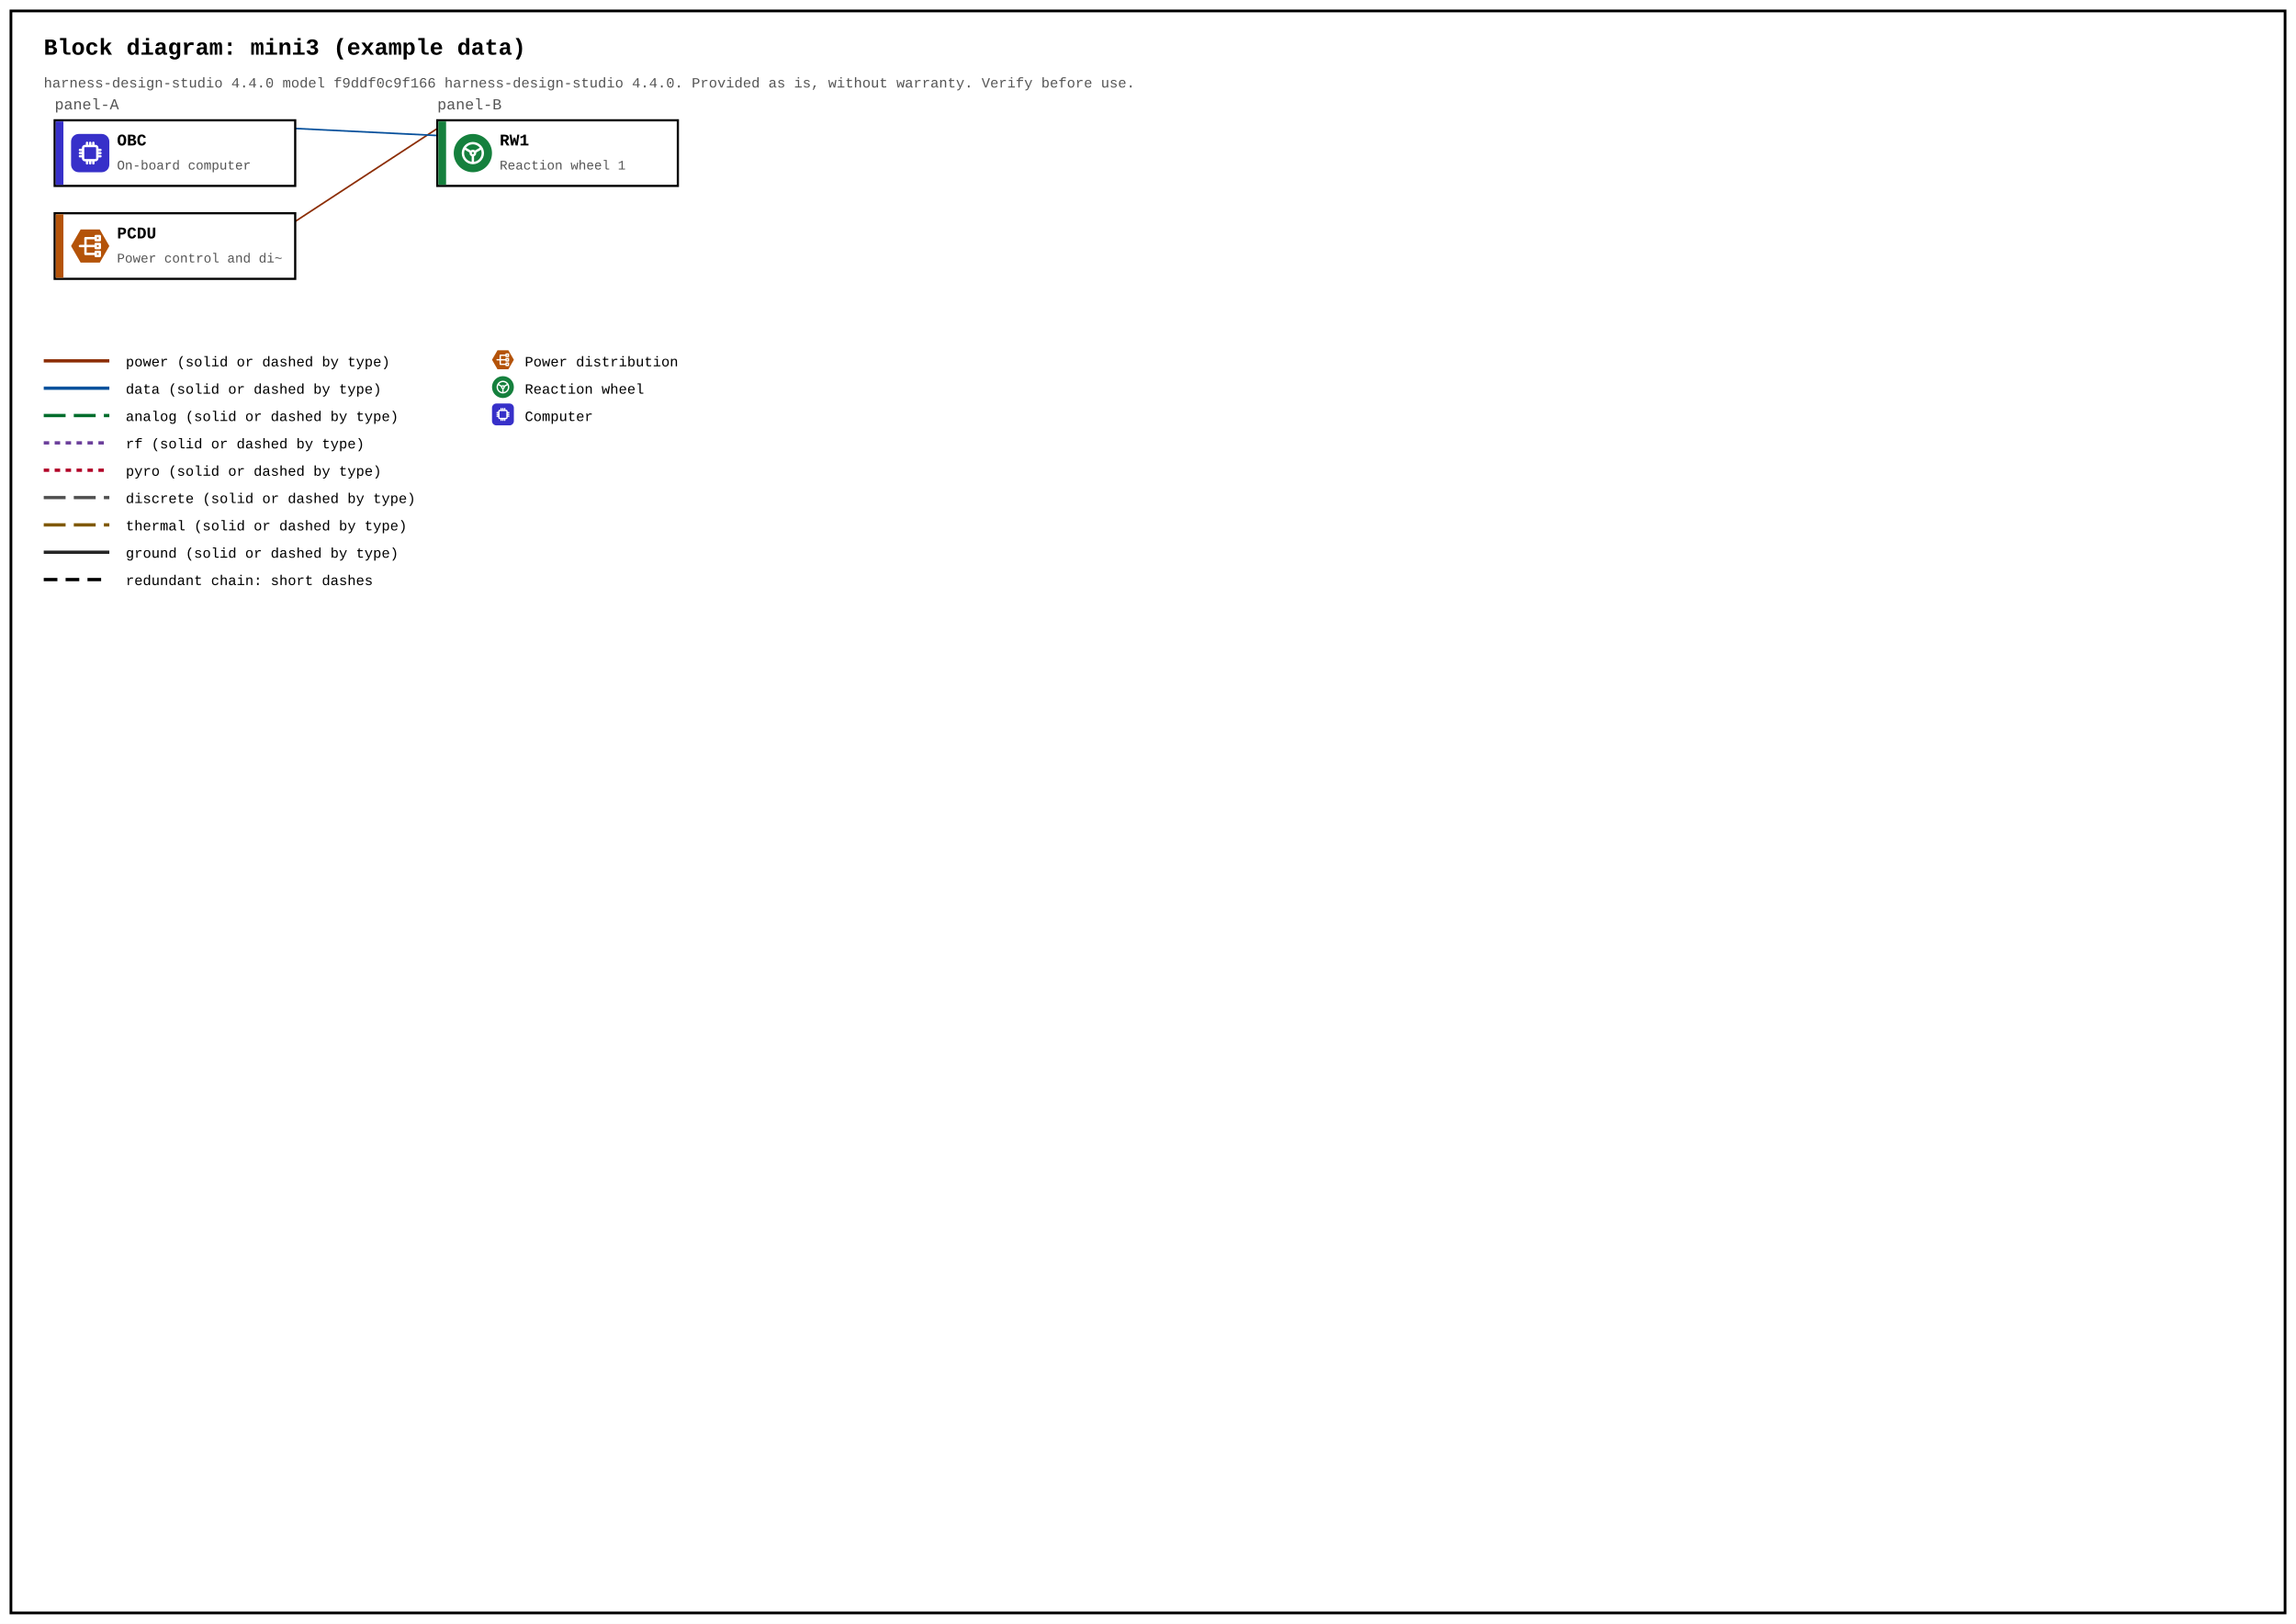
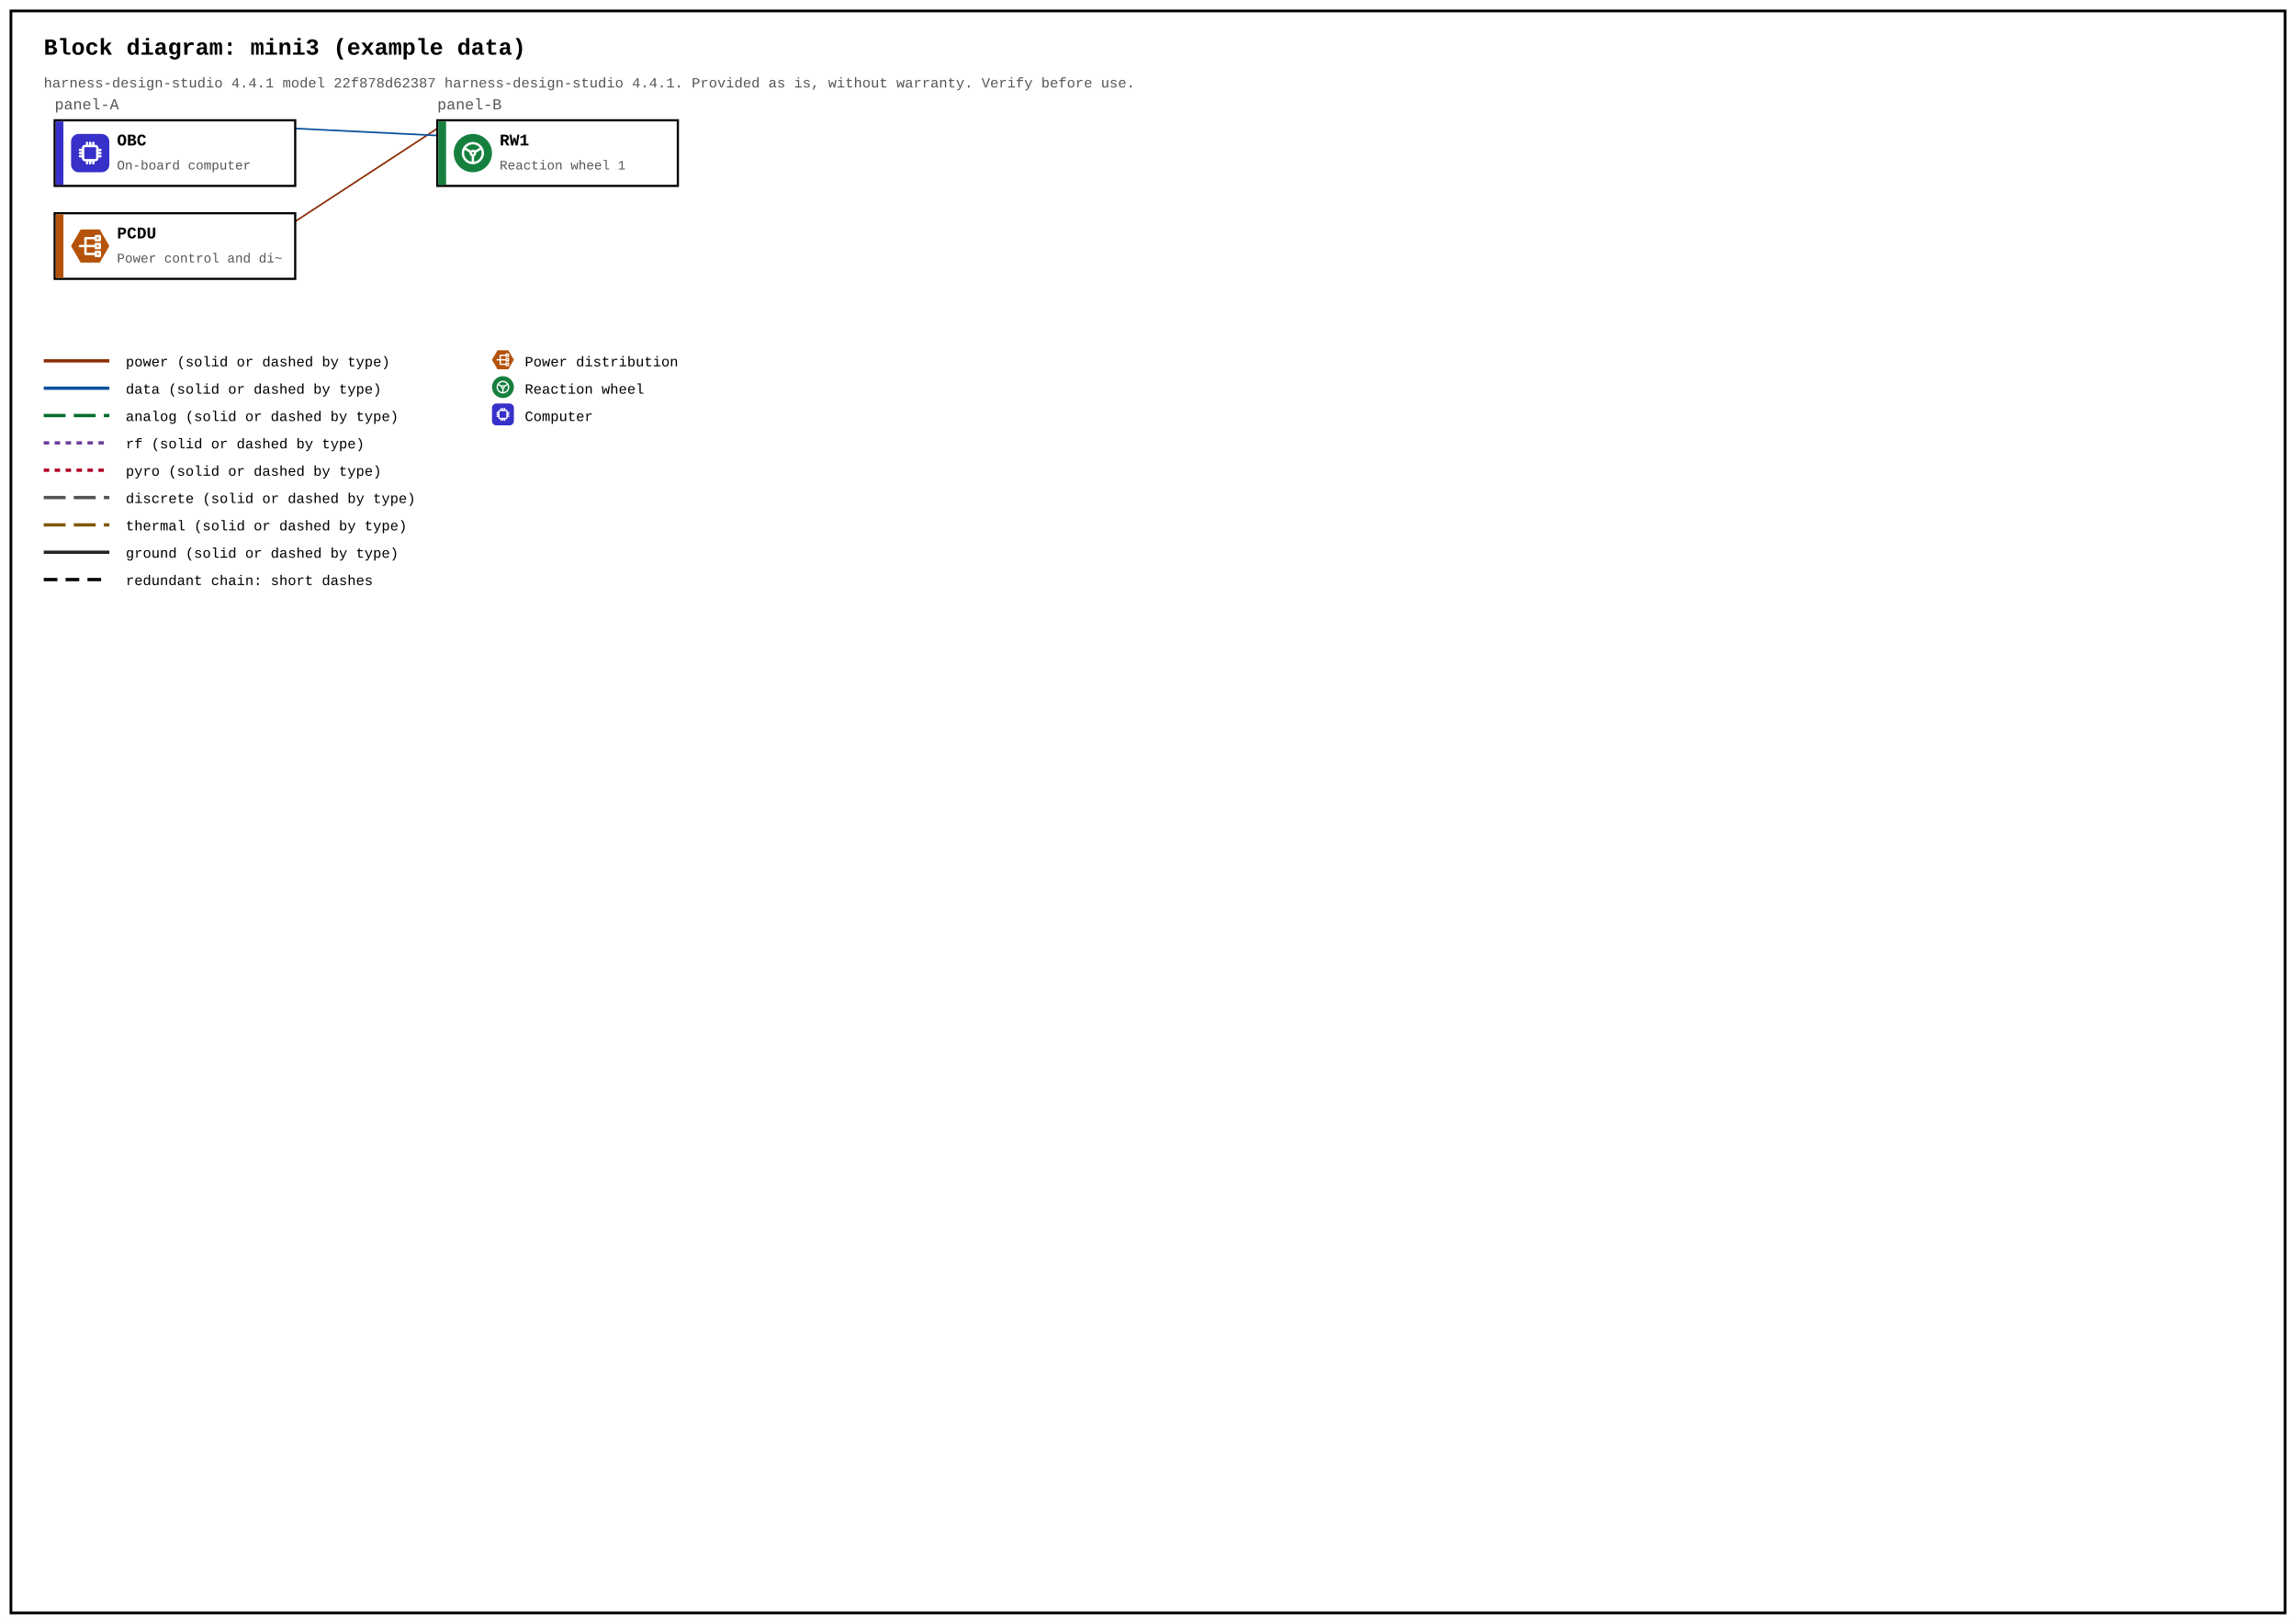
<svg xmlns="http://www.w3.org/2000/svg" width="420mm" height="297mm" viewBox="0 0 420 297" font-family="Courier New, Courier, monospace">
  <rect x="0" y="0" width="420" height="297" fill="#ffffff" />
  <rect x="2" y="2" width="416" height="293" fill="none" stroke="#000000" stroke-width="0.5" />
  <text x="8" y="10" font-size="4.2" font-weight="bold" text-anchor="start" fill="#000000">Block diagram: mini3 (example data)</text>
-   <text x="8" y="16" font-size="2.6" text-anchor="start" fill="#555555">harness-design-studio 4.4.0 model f9ddf0c9f166   harness-design-studio 4.4.0. Provided as is, without warranty. Verify before use.</text>
+   <text x="8" y="16" font-size="2.6" text-anchor="start" fill="#555555">harness-design-studio 4.4.1 model 22f878d62387   harness-design-studio 4.4.1. Provided as is, without warranty. Verify before use.</text>
  <text x="10" y="20" font-size="2.8" text-anchor="start" fill="#555555">panel-A</text>
  <text x="80" y="20" font-size="2.8" text-anchor="start" fill="#555555">panel-B</text>
  <line x1="54" y1="40.5" x2="80" y2="23.5" stroke="#8c2d04" stroke-width="0.3" />
  <line x1="54" y1="23.5" x2="80" y2="24.786" stroke="#08519c" stroke-width="0.3" />
  <rect x="10" y="22" width="44" height="12" fill="#ffffff" stroke="#000000" stroke-width="0.4" />
  <path d="M 10.2 22.2 L 11.6 22.2 L 11.6 33.8 L 10.2 33.8 Z" fill="#3730c9" />
  <path d="M 14.4 24.5 L 18.6 24.5 C 19.373 24.5 20 25.127 20 25.9 L 20 30.1 C 20 30.873 19.373 31.5 18.6 31.5 L 14.4 31.5 C 13.627 31.5 13 30.873 13 30.1 L 13 25.9 C 13 25.127 13.627 24.5 14.4 24.5 Z" fill="#3730c9" />
  <path d="M 15.547 26.701 L 17.453 26.701 C 17.644 26.701 17.799 26.856 17.799 27.047 L 17.799 28.953 C 17.799 29.144 17.644 29.299 17.453 29.299 L 15.547 29.299 C 15.356 29.299 15.201 29.144 15.201 28.953 L 15.201 27.047 C 15.201 26.856 15.356 26.701 15.547 26.701 Z M 15.922 26.123 L 15.922 26.701 M 15.922 29.299 L 15.922 29.877 M 14.623 27.422 L 15.201 27.422 M 17.799 27.422 L 18.377 27.422 M 16.5 26.123 L 16.5 26.701 M 16.5 29.299 L 16.5 29.877 M 14.623 28 L 15.201 28 M 17.799 28 L 18.377 28 M 17.078 26.123 L 17.078 26.701 M 17.078 29.299 L 17.078 29.877 M 14.623 28.578 L 15.201 28.578 M 17.799 28.578 L 18.377 28.578" fill="none" stroke="#ffffff" stroke-width="0.433" stroke-linecap="round" stroke-linejoin="round" />
  <text x="21.4" y="26.6" font-size="3" font-weight="bold" text-anchor="start" fill="#000000">OBC</text>
  <text x="21.4" y="31" font-size="2.4" text-anchor="start" fill="#555555">On-board computer</text>
  <rect x="10" y="39" width="44" height="12" fill="#ffffff" stroke="#000000" stroke-width="0.4" />
  <path d="M 10.2 39.2 L 11.6 39.2 L 11.6 50.8 L 10.2 50.8 Z" fill="#b45309" />
  <path d="M 20 45 L 18.25 48.031 L 14.75 48.031 L 13 45 L 14.75 41.969 L 18.25 41.969 Z" fill="#b45309" />
  <path d="M 14.623 45 L 15.634 45 M 15.634 43.556 L 15.634 46.444 M 15.634 43.556 L 17.511 43.556 M 17.511 43.181 L 18.261 43.181 L 18.261 43.932 L 17.511 43.932 Z M 15.634 45 L 17.511 45 M 17.511 44.625 L 18.261 44.625 L 18.261 45.375 L 17.511 45.375 Z M 15.634 46.444 L 17.511 46.444 M 17.511 46.068 L 18.261 46.068 L 18.261 46.819 L 17.511 46.819 Z" fill="none" stroke="#ffffff" stroke-width="0.433" stroke-linecap="round" stroke-linejoin="round" />
  <text x="21.4" y="43.6" font-size="3" font-weight="bold" text-anchor="start" fill="#000000">PCDU</text>
  <text x="21.4" y="48" font-size="2.4" text-anchor="start" fill="#555555">Power control and di~</text>
  <rect x="80" y="22" width="44" height="12" fill="#ffffff" stroke="#000000" stroke-width="0.4" />
  <path d="M 80.2 22.2 L 81.6 22.2 L 81.6 33.8 L 80.2 33.8 Z" fill="#15803d" />
  <path d="M 90 28 C 90 26.067 88.433 24.5 86.5 24.5 C 84.567 24.5 83 26.067 83 28 C 83 29.933 84.567 31.5 86.5 31.5 C 88.433 31.5 90 29.933 90 28 Z" fill="#15803d" />
  <path d="M 88.319 28 C 88.319 26.995 87.505 26.181 86.5 26.181 C 85.495 26.181 84.681 26.995 84.681 28 C 84.681 29.005 85.495 29.819 86.5 29.819 C 87.505 29.819 88.319 29.005 88.319 28 Z M 86.904 28 C 86.904 27.777 86.723 27.596 86.5 27.596 C 86.277 27.596 86.096 27.777 86.096 28 C 86.096 28.223 86.277 28.404 86.5 28.404 C 86.723 28.404 86.904 28.223 86.904 28 Z M 86.5 28.404 L 86.5 29.819 M 86.15 27.798 L 84.925 27.09 M 86.85 27.798 L 88.075 27.09" fill="none" stroke="#ffffff" stroke-width="0.433" stroke-linecap="round" stroke-linejoin="round" />
  <text x="91.4" y="26.6" font-size="3" font-weight="bold" text-anchor="start" fill="#000000">RW1</text>
  <text x="91.4" y="31" font-size="2.4" text-anchor="start" fill="#555555">Reaction wheel 1</text>
  <line x1="8" y1="66" x2="20" y2="66" stroke="#8c2d04" stroke-width="0.6" />
  <text x="23" y="67" font-size="2.6" text-anchor="start" fill="#000000">power (solid or dashed by type)</text>
  <line x1="8" y1="71" x2="20" y2="71" stroke="#08519c" stroke-width="0.6" />
  <text x="23" y="72" font-size="2.6" text-anchor="start" fill="#000000">data (solid or dashed by type)</text>
  <line x1="8" y1="76" x2="20" y2="76" stroke="#006d2c" stroke-width="0.6" stroke-dasharray="4 1.5" />
  <text x="23" y="77" font-size="2.6" text-anchor="start" fill="#000000">analog (solid or dashed by type)</text>
  <line x1="8" y1="81" x2="20" y2="81" stroke="#6a3d9a" stroke-width="0.6" stroke-dasharray="1 1" />
  <text x="23" y="82" font-size="2.6" text-anchor="start" fill="#000000">rf (solid or dashed by type)</text>
  <line x1="8" y1="86" x2="20" y2="86" stroke="#b10026" stroke-width="0.6" stroke-dasharray="1 1" />
  <text x="23" y="87" font-size="2.6" text-anchor="start" fill="#000000">pyro (solid or dashed by type)</text>
  <line x1="8" y1="91" x2="20" y2="91" stroke="#525252" stroke-width="0.6" stroke-dasharray="4 1.5" />
  <text x="23" y="92" font-size="2.6" text-anchor="start" fill="#000000">discrete (solid or dashed by type)</text>
  <line x1="8" y1="96" x2="20" y2="96" stroke="#7f5800" stroke-width="0.6" stroke-dasharray="4 1.5" />
  <text x="23" y="97" font-size="2.6" text-anchor="start" fill="#000000">thermal (solid or dashed by type)</text>
  <line x1="8" y1="101" x2="20" y2="101" stroke="#252525" stroke-width="0.6" />
  <text x="23" y="102" font-size="2.6" text-anchor="start" fill="#000000">ground (solid or dashed by type)</text>
  <line x1="8" y1="106" x2="20" y2="106" stroke="#000000" stroke-width="0.6" stroke-dasharray="2.5 1.5" />
  <text x="23" y="107" font-size="2.6" text-anchor="start" fill="#000000">redundant chain: short dashes</text>
  <path d="M 94 65.8 L 93 67.532 L 91 67.532 L 90 65.8 L 91 64.068 L 93 64.068 Z" fill="#b45309" />
  <path d="M 90.927 65.8 L 91.505 65.8 M 91.505 64.975 L 91.505 66.625 M 91.505 64.975 L 92.578 64.975 M 92.578 64.76 L 93.007 64.76 L 93.007 65.189 L 92.578 65.189 Z M 91.505 65.8 L 92.578 65.8 M 92.578 65.585 L 93.007 65.585 L 93.007 66.014 L 92.578 66.014 Z M 91.505 66.625 L 92.578 66.625 M 92.578 66.41 L 93.007 66.41 L 93.007 66.84 L 92.578 66.84 Z" fill="none" stroke="#ffffff" stroke-width="0.247" stroke-linecap="round" stroke-linejoin="round" />
  <text x="96" y="67" font-size="2.6" text-anchor="start" fill="#000000">Power distribution</text>
  <path d="M 94 70.8 C 94 69.695 93.105 68.8 92 68.8 C 90.895 68.8 90 69.695 90 70.8 C 90 71.905 90.895 72.8 92 72.8 C 93.105 72.8 94 71.905 94 70.8 Z" fill="#15803d" />
  <path d="M 93.04 70.8 C 93.04 70.226 92.574 69.76 92 69.76 C 91.426 69.76 90.96 70.226 90.96 70.8 C 90.96 71.374 91.426 71.84 92 71.84 C 92.574 71.84 93.04 71.374 93.04 70.8 Z M 92.231 70.8 C 92.231 70.672 92.128 70.569 92 70.569 C 91.872 70.569 91.769 70.672 91.769 70.8 C 91.769 70.928 91.872 71.031 92 71.031 C 92.128 71.031 92.231 70.928 92.231 70.8 Z M 92 71.031 L 92 71.84 M 91.8 70.684 L 91.1 70.28 M 92.2 70.684 L 92.9 70.28" fill="none" stroke="#ffffff" stroke-width="0.247" stroke-linecap="round" stroke-linejoin="round" />
  <text x="96" y="72" font-size="2.6" text-anchor="start" fill="#000000">Reaction wheel</text>
  <path d="M 90.8 73.8 L 93.2 73.8 C 93.642 73.8 94 74.158 94 74.6 L 94 77 C 94 77.442 93.642 77.8 93.2 77.8 L 90.8 77.8 C 90.358 77.8 90 77.442 90 77 L 90 74.6 C 90 74.158 90.358 73.8 90.8 73.8 Z" fill="#3730c9" />
  <path d="M 91.456 75.058 L 92.544 75.058 C 92.654 75.058 92.743 75.146 92.743 75.255 L 92.743 76.344 C 92.743 76.454 92.654 76.543 92.544 76.543 L 91.456 76.543 C 91.346 76.543 91.257 76.454 91.257 76.344 L 91.257 75.255 C 91.257 75.146 91.346 75.058 91.456 75.058 Z M 91.67 74.728 L 91.67 75.058 M 91.67 76.543 L 91.67 76.873 M 90.927 75.47 L 91.257 75.47 M 92.743 75.47 L 93.073 75.47 M 92 74.728 L 92 75.058 M 92 76.543 L 92 76.873 M 90.927 75.8 L 91.257 75.8 M 92.743 75.8 L 93.073 75.8 M 92.33 74.728 L 92.33 75.058 M 92.33 76.543 L 92.33 76.873 M 90.927 76.13 L 91.257 76.13 M 92.743 76.13 L 93.073 76.13" fill="none" stroke="#ffffff" stroke-width="0.247" stroke-linecap="round" stroke-linejoin="round" />
  <text x="96" y="77" font-size="2.6" text-anchor="start" fill="#000000">Computer</text>
</svg>
